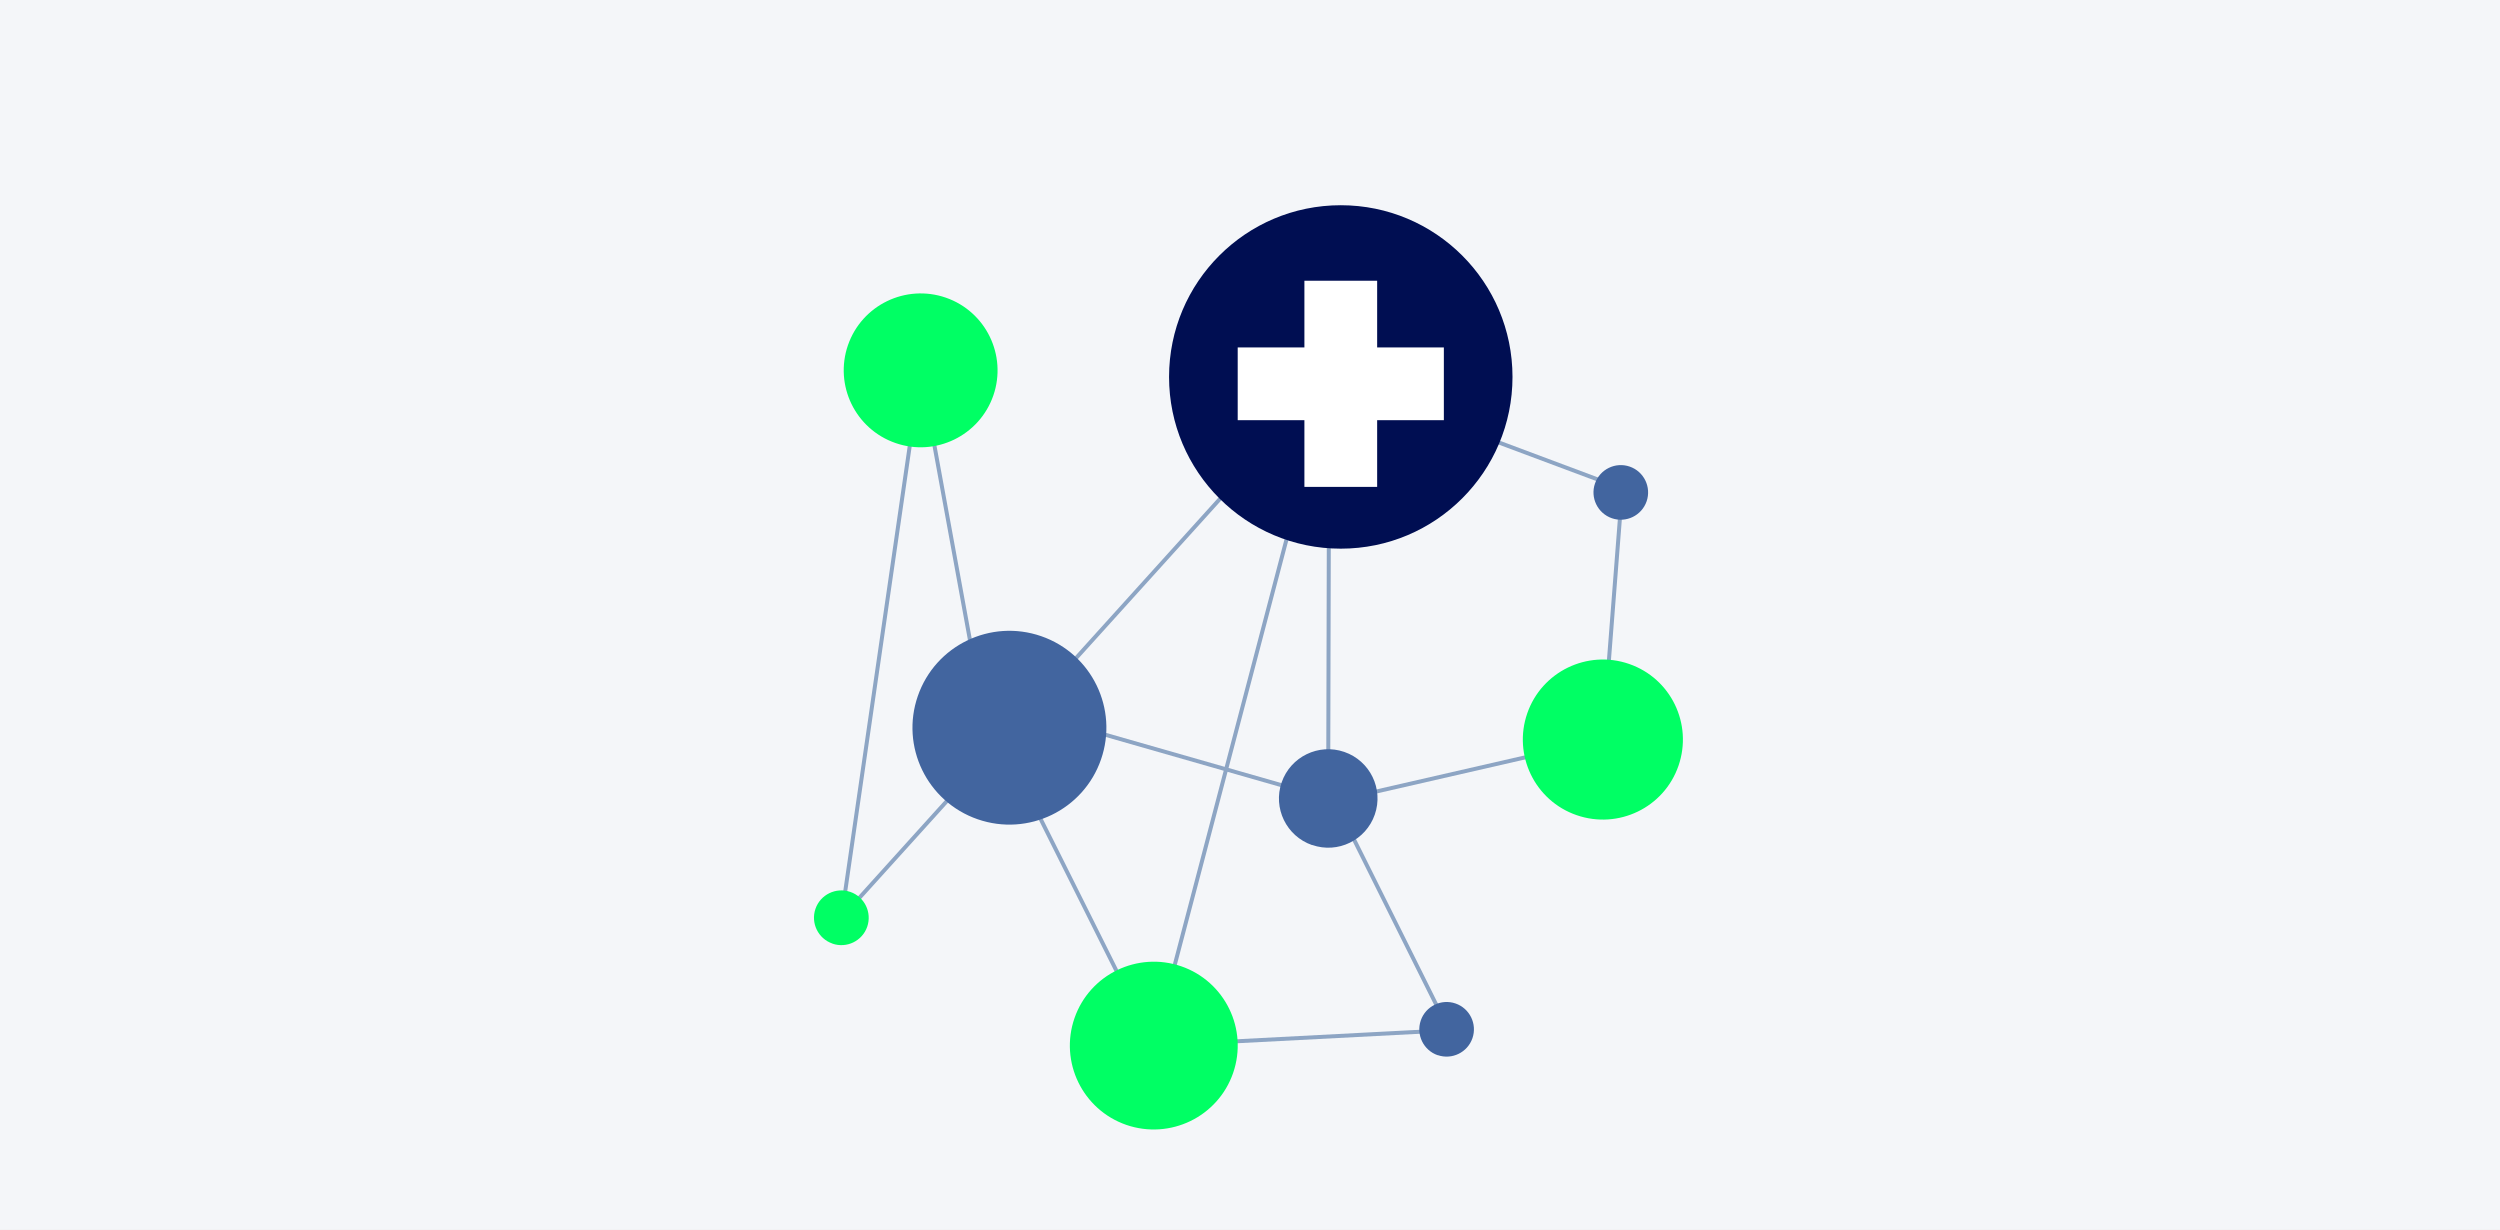
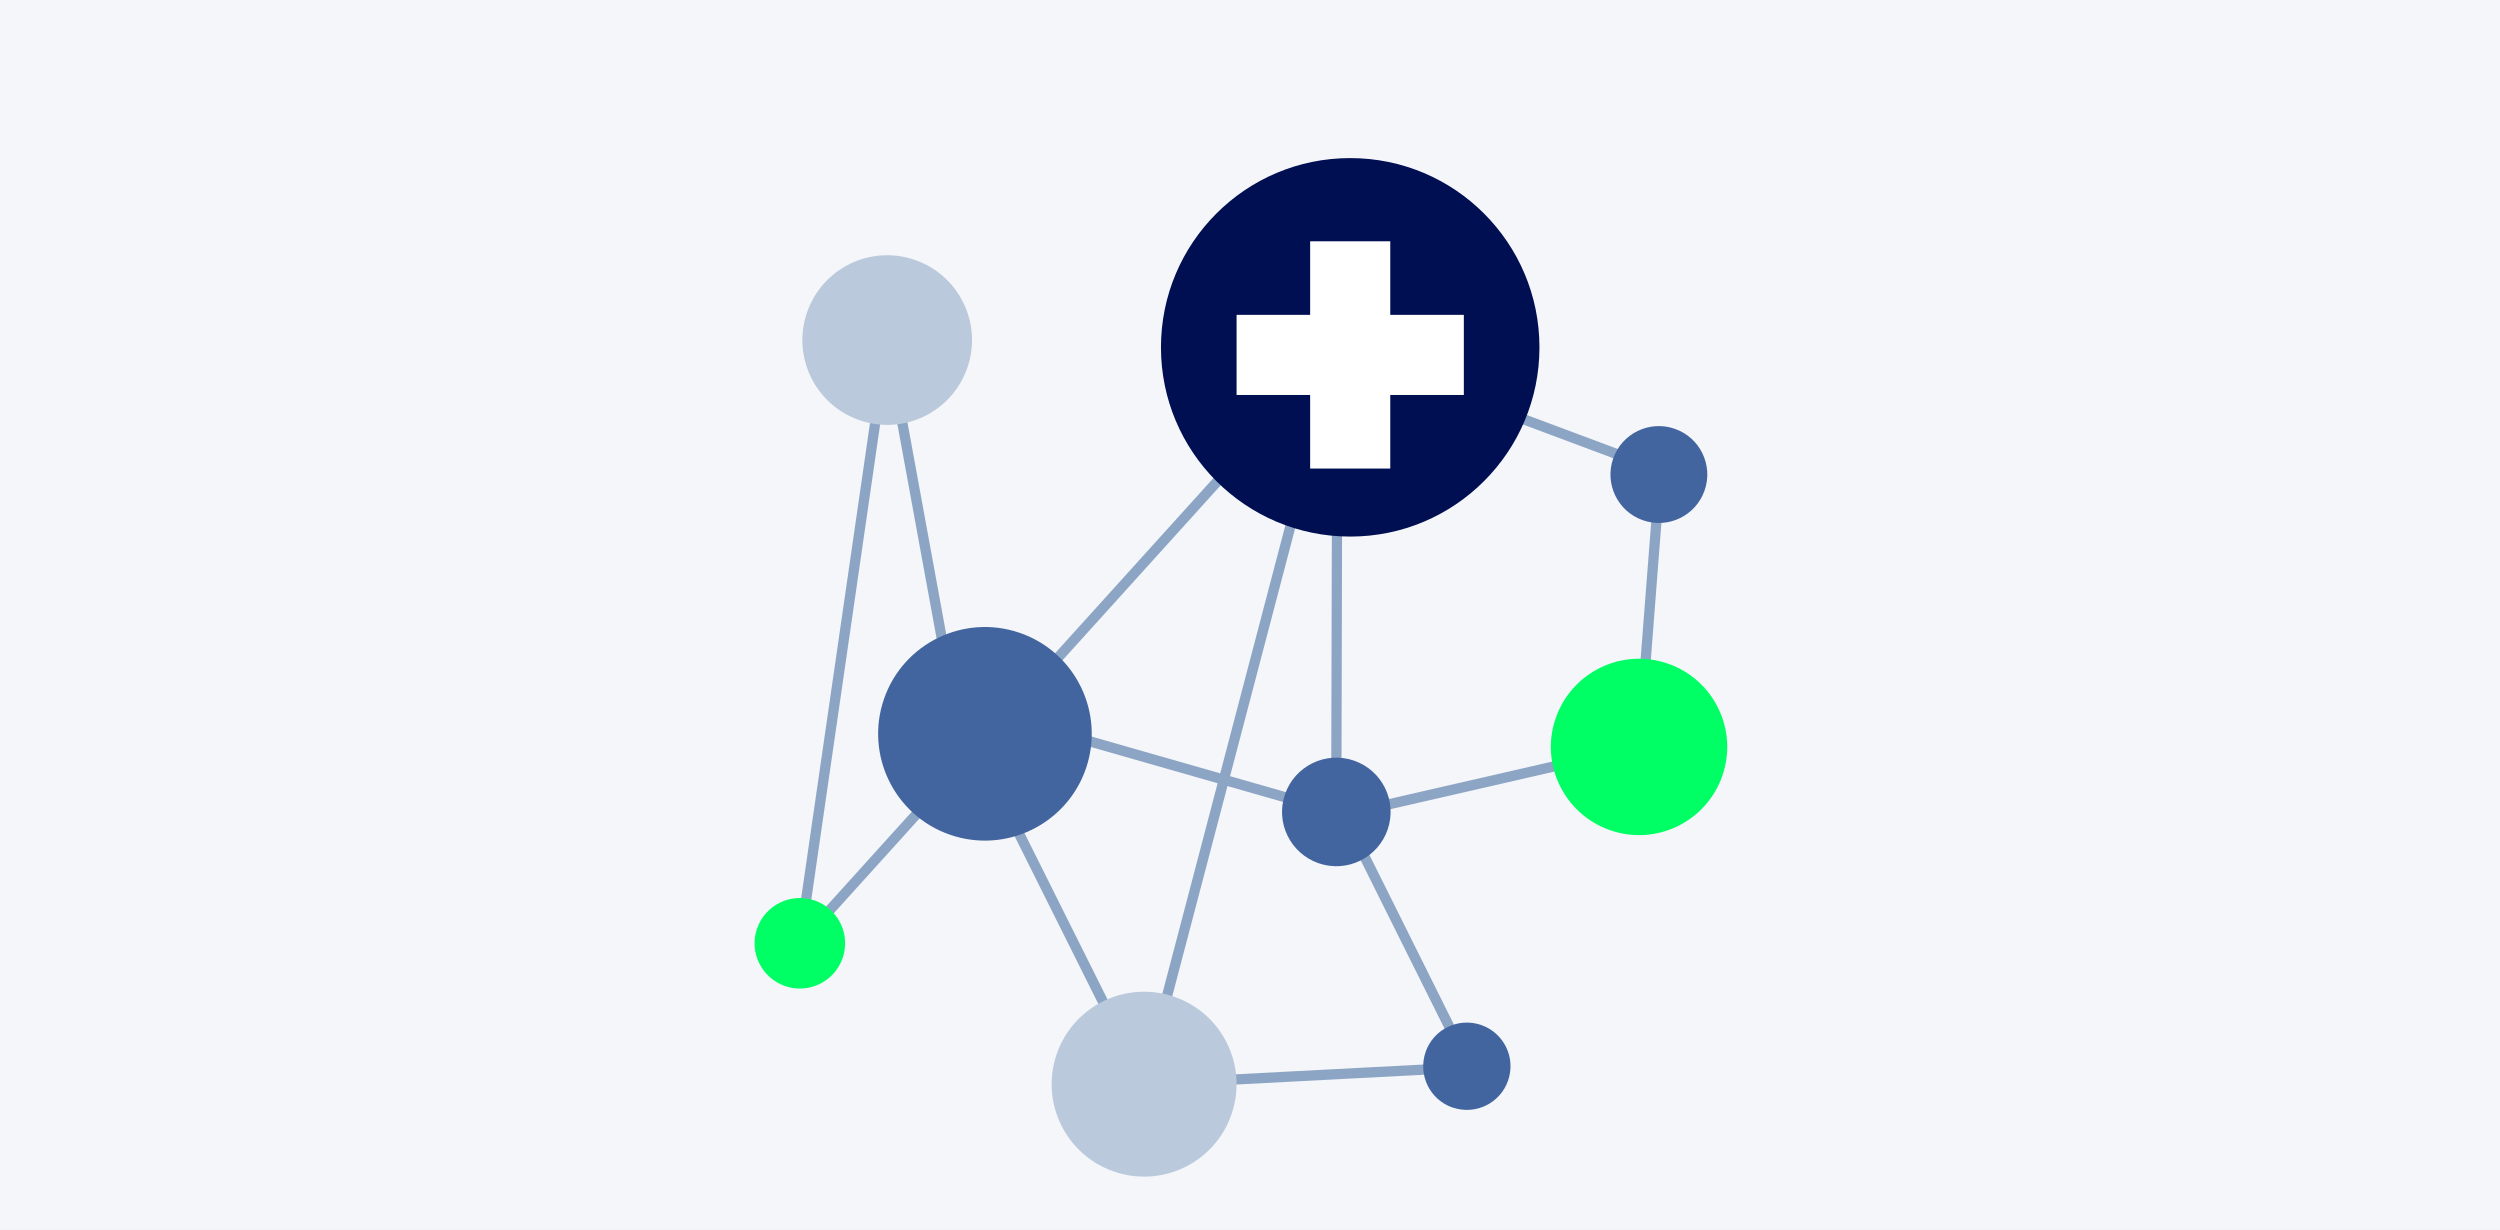
<svg xmlns="http://www.w3.org/2000/svg" viewBox="0 0 244 120">
  <g id="Hintergrund">
-     <rect x="0" width="244" height="120" fill="#f4f6f9" stroke-width="0" />
+     <rect x="0" y="0" width="244" height="120" fill="#f4f6f9" stroke-width="0" />
  </g>
  <g id="Design">
-     <polygon points="129.66 36.97 158.33 47.69 156.43 72.18 130.28 78.18 141.42 100.55 112.61 102.05 95.72 68.23 89.86 36.15 82.12 89.57 129.66 36.97" fill="none" stroke="#8da5c4" stroke-miterlimit="10" stroke-width=".39" />
-     <polyline points="95.72 68.23 129.63 77.94 129.73 36.79 112.53 102.26" fill="none" stroke="#8da5c4" stroke-miterlimit="10" stroke-width=".39" />
+     <polygon points="130.46 34.1 162.05 45.91 159.96 72.9 131.14 79.51 143.42 104.16 111.67 105.82 93.06 68.55 86.59 33.19 78.06 92.06 130.46 34.1" fill="none" stroke="#8da5c4" stroke-miterlimit="10" />
+     <polyline points="93.06 68.55 130.42 79.24 130.53 33.9 111.58 106.05" fill="none" stroke="#8da5c4" stroke-miterlimit="10" />
    <g>
      <g>
-         <path d="m95.42,79.96c-4.94-1.71-7.55-7.1-5.84-12.03,1.71-4.94,7.1-7.55,12.04-5.84,4.94,1.71,7.55,7.1,5.84,12.03-1.71,4.94-7.1,7.55-12.04,5.84" fill="#42659f" stroke-width="0" />
-         <path d="m153.88,79.56c-4.08-1.41-6.23-5.86-4.82-9.94,1.41-4.07,5.86-6.23,9.94-4.82,4.08,1.41,6.23,5.86,4.82,9.94-1.41,4.08-5.86,6.23-9.94,4.82" fill="#00ff64" stroke-width="0" />
-         <path d="m128.06,82.48c-2.51-.87-3.84-3.61-2.97-6.12.87-2.51,3.61-3.84,6.12-2.97,2.51.87,3.84,3.61,2.97,6.11-.87,2.51-3.61,3.84-6.11,2.97" fill="#42659f" stroke-width="0" />
-         <path d="m87.4,43.24c-3.92-1.36-5.99-5.63-4.64-9.55,1.36-3.92,5.63-5.99,9.55-4.64,3.92,1.36,5.99,5.64,4.64,9.55-1.36,3.92-5.63,6-9.55,4.64" fill="#00ff64" stroke-width="0" />
-         <path d="m81.24,92.09c-1.39-.48-2.13-2-1.65-3.39.48-1.39,2-2.13,3.4-1.65,1.39.48,2.13,2,1.65,3.4-.48,1.39-2,2.13-3.39,1.65" fill="#00ff64" stroke-width="0" />
-         <path d="m157.32,50.58c-1.39-.48-2.13-2-1.65-3.39.48-1.39,2-2.13,3.39-1.65,1.39.48,2.13,2,1.65,3.39-.48,1.39-2,2.13-3.39,1.65" fill="#42659f" stroke-width="0" />
-         <path d="m140.32,102.99c-1.39-.48-2.13-2-1.65-3.4.48-1.39,2-2.13,3.39-1.65s2.13,2,1.65,3.39c-.48,1.39-2,2.13-3.39,1.65" fill="#42659f" stroke-width="0" />
-         <path d="m109.93,109.79c-4.27-1.48-6.54-6.14-5.06-10.42,1.48-4.27,6.14-6.53,10.42-5.06,4.27,1.48,6.54,6.14,5.06,10.42-1.48,4.27-6.14,6.53-10.42,5.06" fill="#00ff64" stroke-width="0" />
+         <path d="m92.72,81.47c-5.44-1.88-8.32-7.82-6.44-13.26,1.88-5.44,7.82-8.32,13.26-6.44,5.44,1.88,8.32,7.82,6.44,13.26-1.89,5.44-7.82,8.32-13.26,6.44" fill="#42659f" stroke-width="0" />
+         <path d="m157.15,81.03c-4.49-1.56-6.87-6.46-5.31-10.95,1.56-4.49,6.46-6.87,10.95-5.31,4.49,1.56,6.87,6.46,5.31,10.95-1.56,4.49-6.46,6.87-10.95,5.31" fill="#00ff64" stroke-width="0" />
+         <path d="m128.69,84.25c-2.76-.96-4.23-3.97-3.27-6.74.96-2.76,3.97-4.23,6.74-3.27,2.76.96,4.23,3.97,3.27,6.74-.96,2.76-3.97,4.23-6.74,3.27" fill="#42659f" stroke-width="0" />
+         <path d="m83.88,41.01c-4.32-1.5-6.61-6.21-5.11-10.53,1.5-4.32,6.21-6.61,10.53-5.11,4.32,1.5,6.61,6.21,5.11,10.53-1.5,4.32-6.21,6.61-10.53,5.11" fill="#bbc9dc" stroke-width="0" />
+         <path d="m76.62,96.24c-2.31-.8-3.53-3.32-2.73-5.62.8-2.31,3.32-3.53,5.62-2.73,2.31.8,3.53,3.32,2.73,5.62-.8,2.31-3.32,3.53-5.62,2.73" fill="#00ff64" stroke-width="0" />
+         <path d="m160.36,50.78c-2.47-.85-3.77-3.55-2.92-6.01.85-2.47,3.55-3.78,6.01-2.92,2.47.85,3.78,3.55,2.92,6.01-.85,2.47-3.55,3.78-6.01,2.92" fill="#42659f" stroke-width="0" />
+         <path d="m141.77,108.1c-2.23-.77-3.4-3.2-2.63-5.43.77-2.23,3.2-3.4,5.42-2.63,2.23.77,3.4,3.2,2.63,5.42-.77,2.23-3.2,3.4-5.42,2.63" fill="#42659f" stroke-width="0" />
+         <path d="m108.71,114.34c-4.71-1.63-7.2-6.77-5.57-11.48,1.63-4.71,6.77-7.2,11.48-5.57,4.71,1.63,7.2,6.77,5.57,11.48-1.63,4.71-6.77,7.2-11.48,5.57" fill="#bbc9dc" stroke-width="0" />
      </g>
      <g>
-         <circle cx="130.86" cy="36.79" r="16.76" fill="#000e52" stroke-width="0" />
-         <polygon points="140.92 33.91 134.41 33.91 134.41 27.4 127.31 27.4 127.31 33.91 120.8 33.91 120.8 41.01 127.31 41.01 127.31 47.52 134.41 47.52 134.41 41.01 140.92 41.01 140.92 33.91" fill="#fff" stroke-width="0" />
+         <circle cx="131.78" cy="33.9" r="18.47" fill="#000e52" stroke-width="0" />
+         <polygon points="142.87 30.73 135.69 30.73 135.69 23.55 127.87 23.55 127.87 30.73 120.69 30.73 120.69 38.55 127.87 38.55 127.87 45.73 135.69 45.73 135.69 38.55 142.87 38.55 142.87 30.73" fill="#fff" stroke-width="0" />
      </g>
    </g>
  </g>
</svg>
